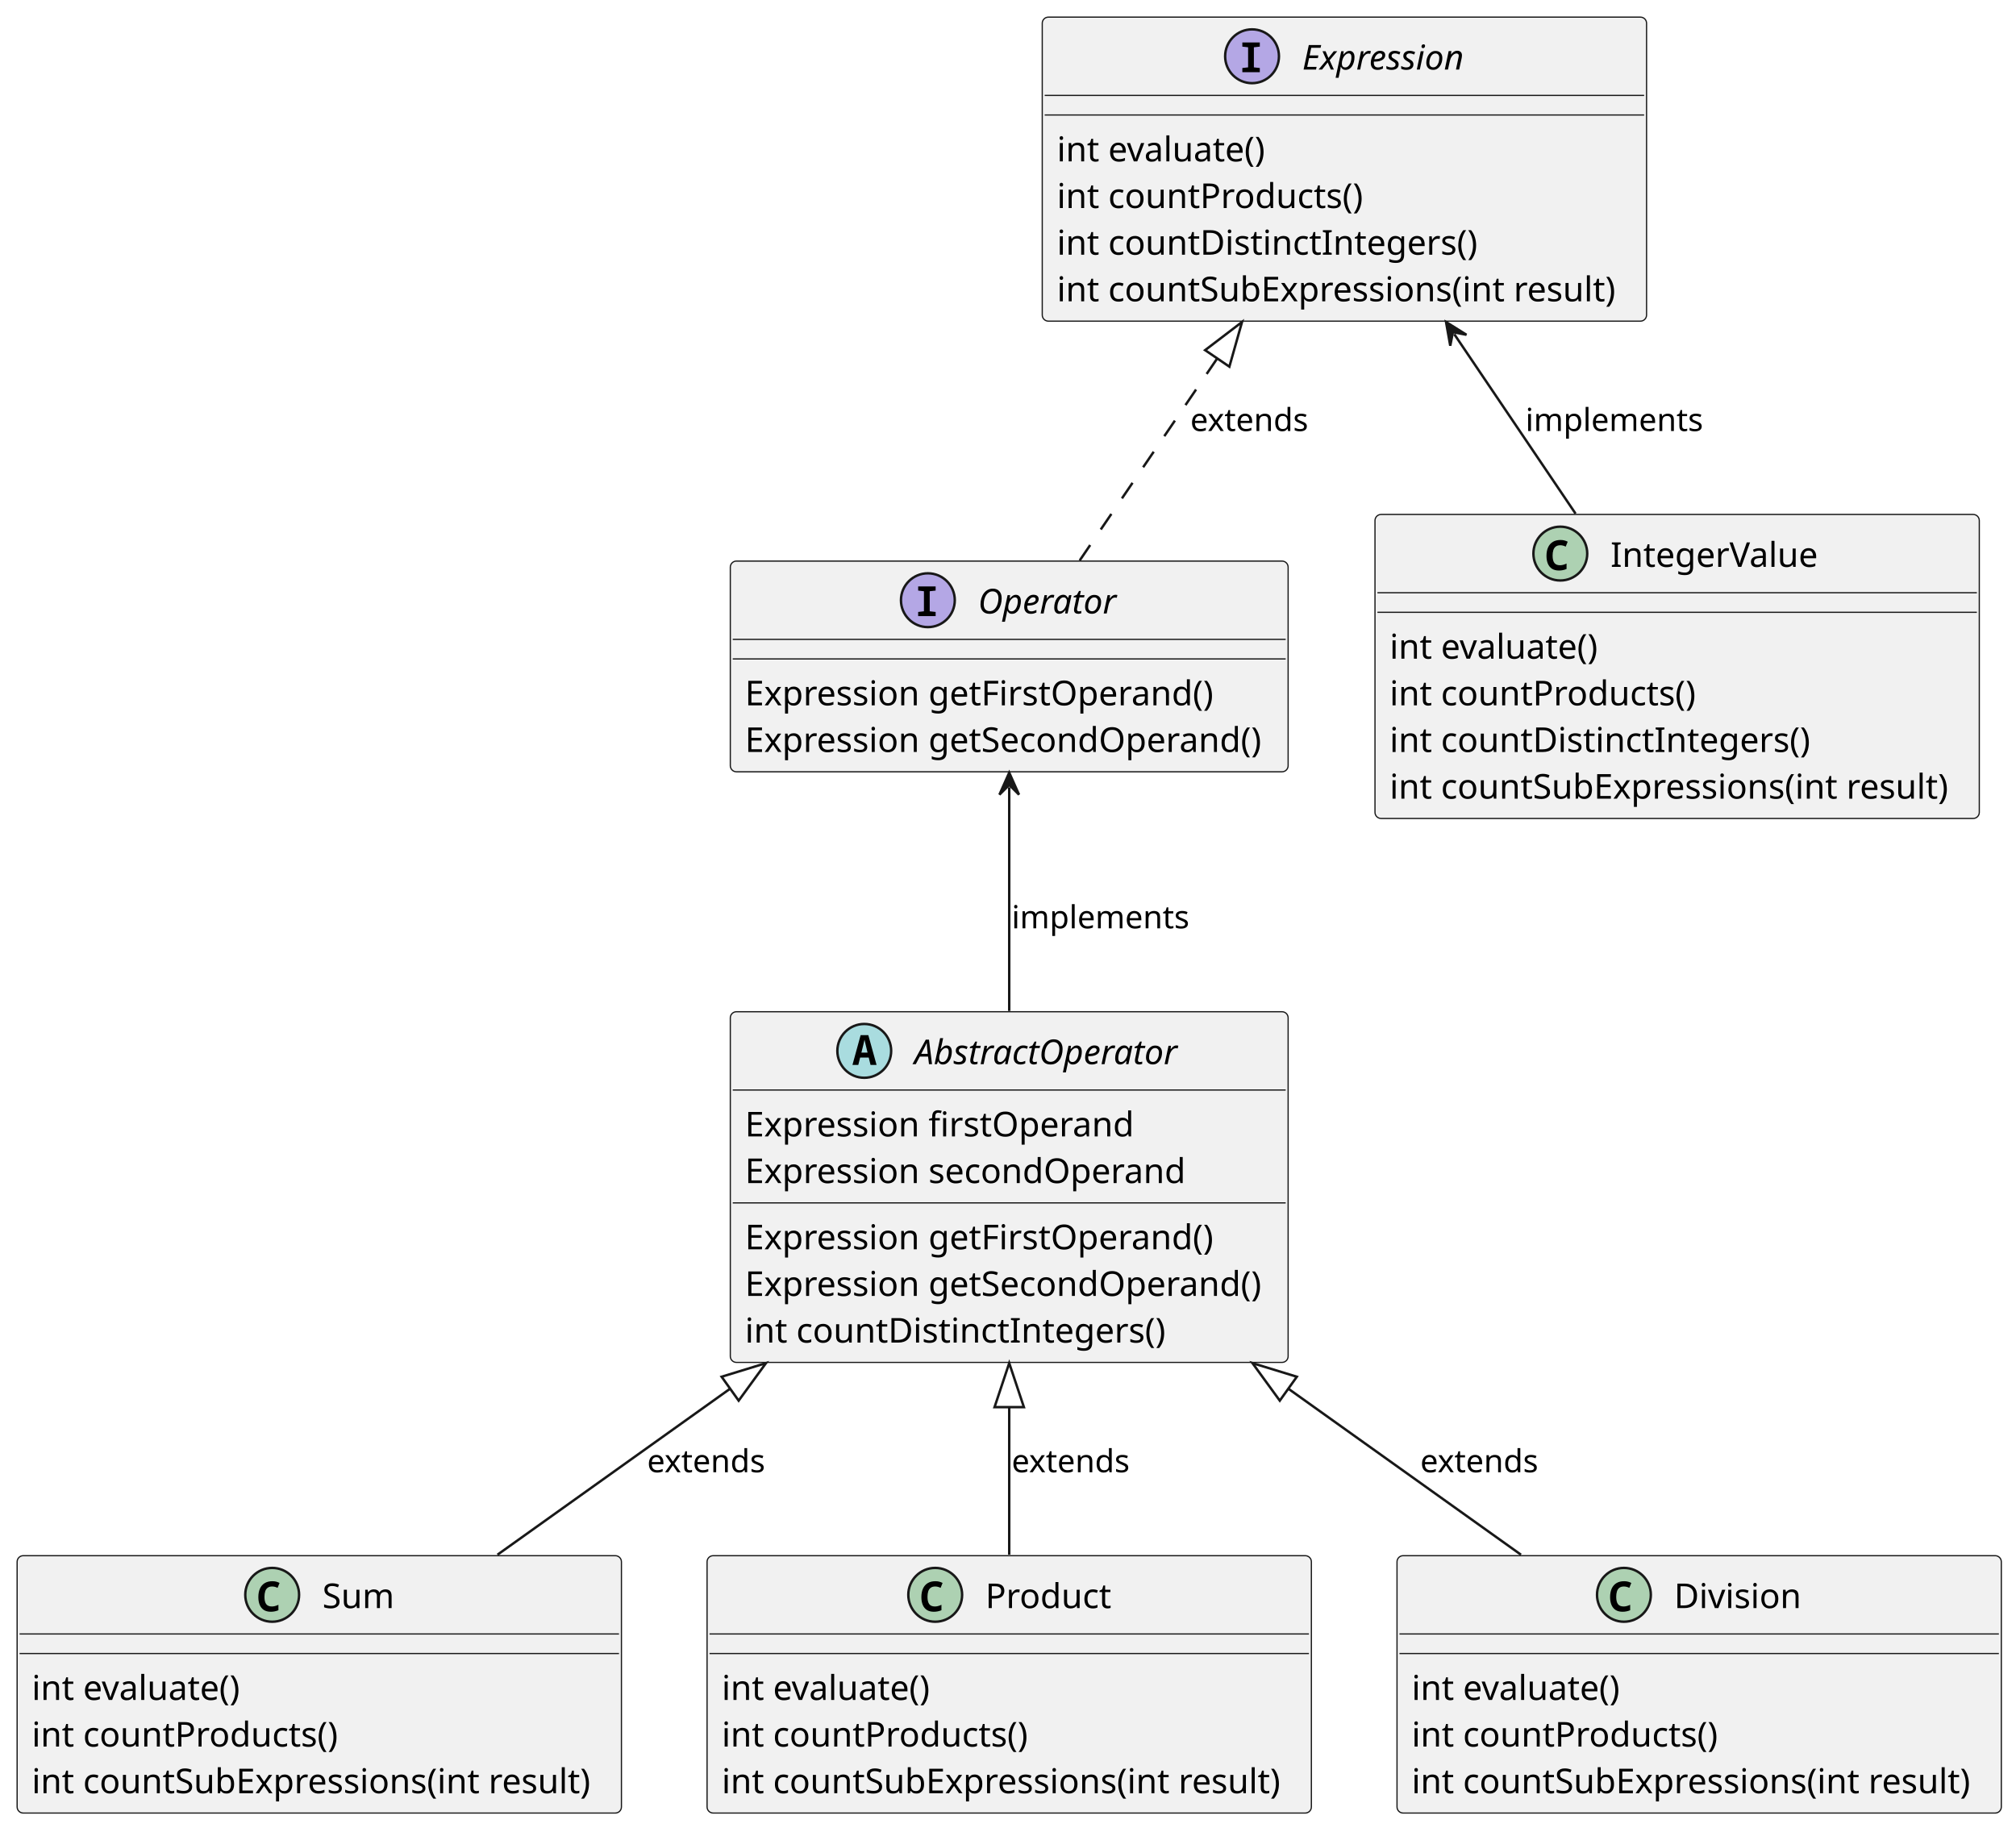
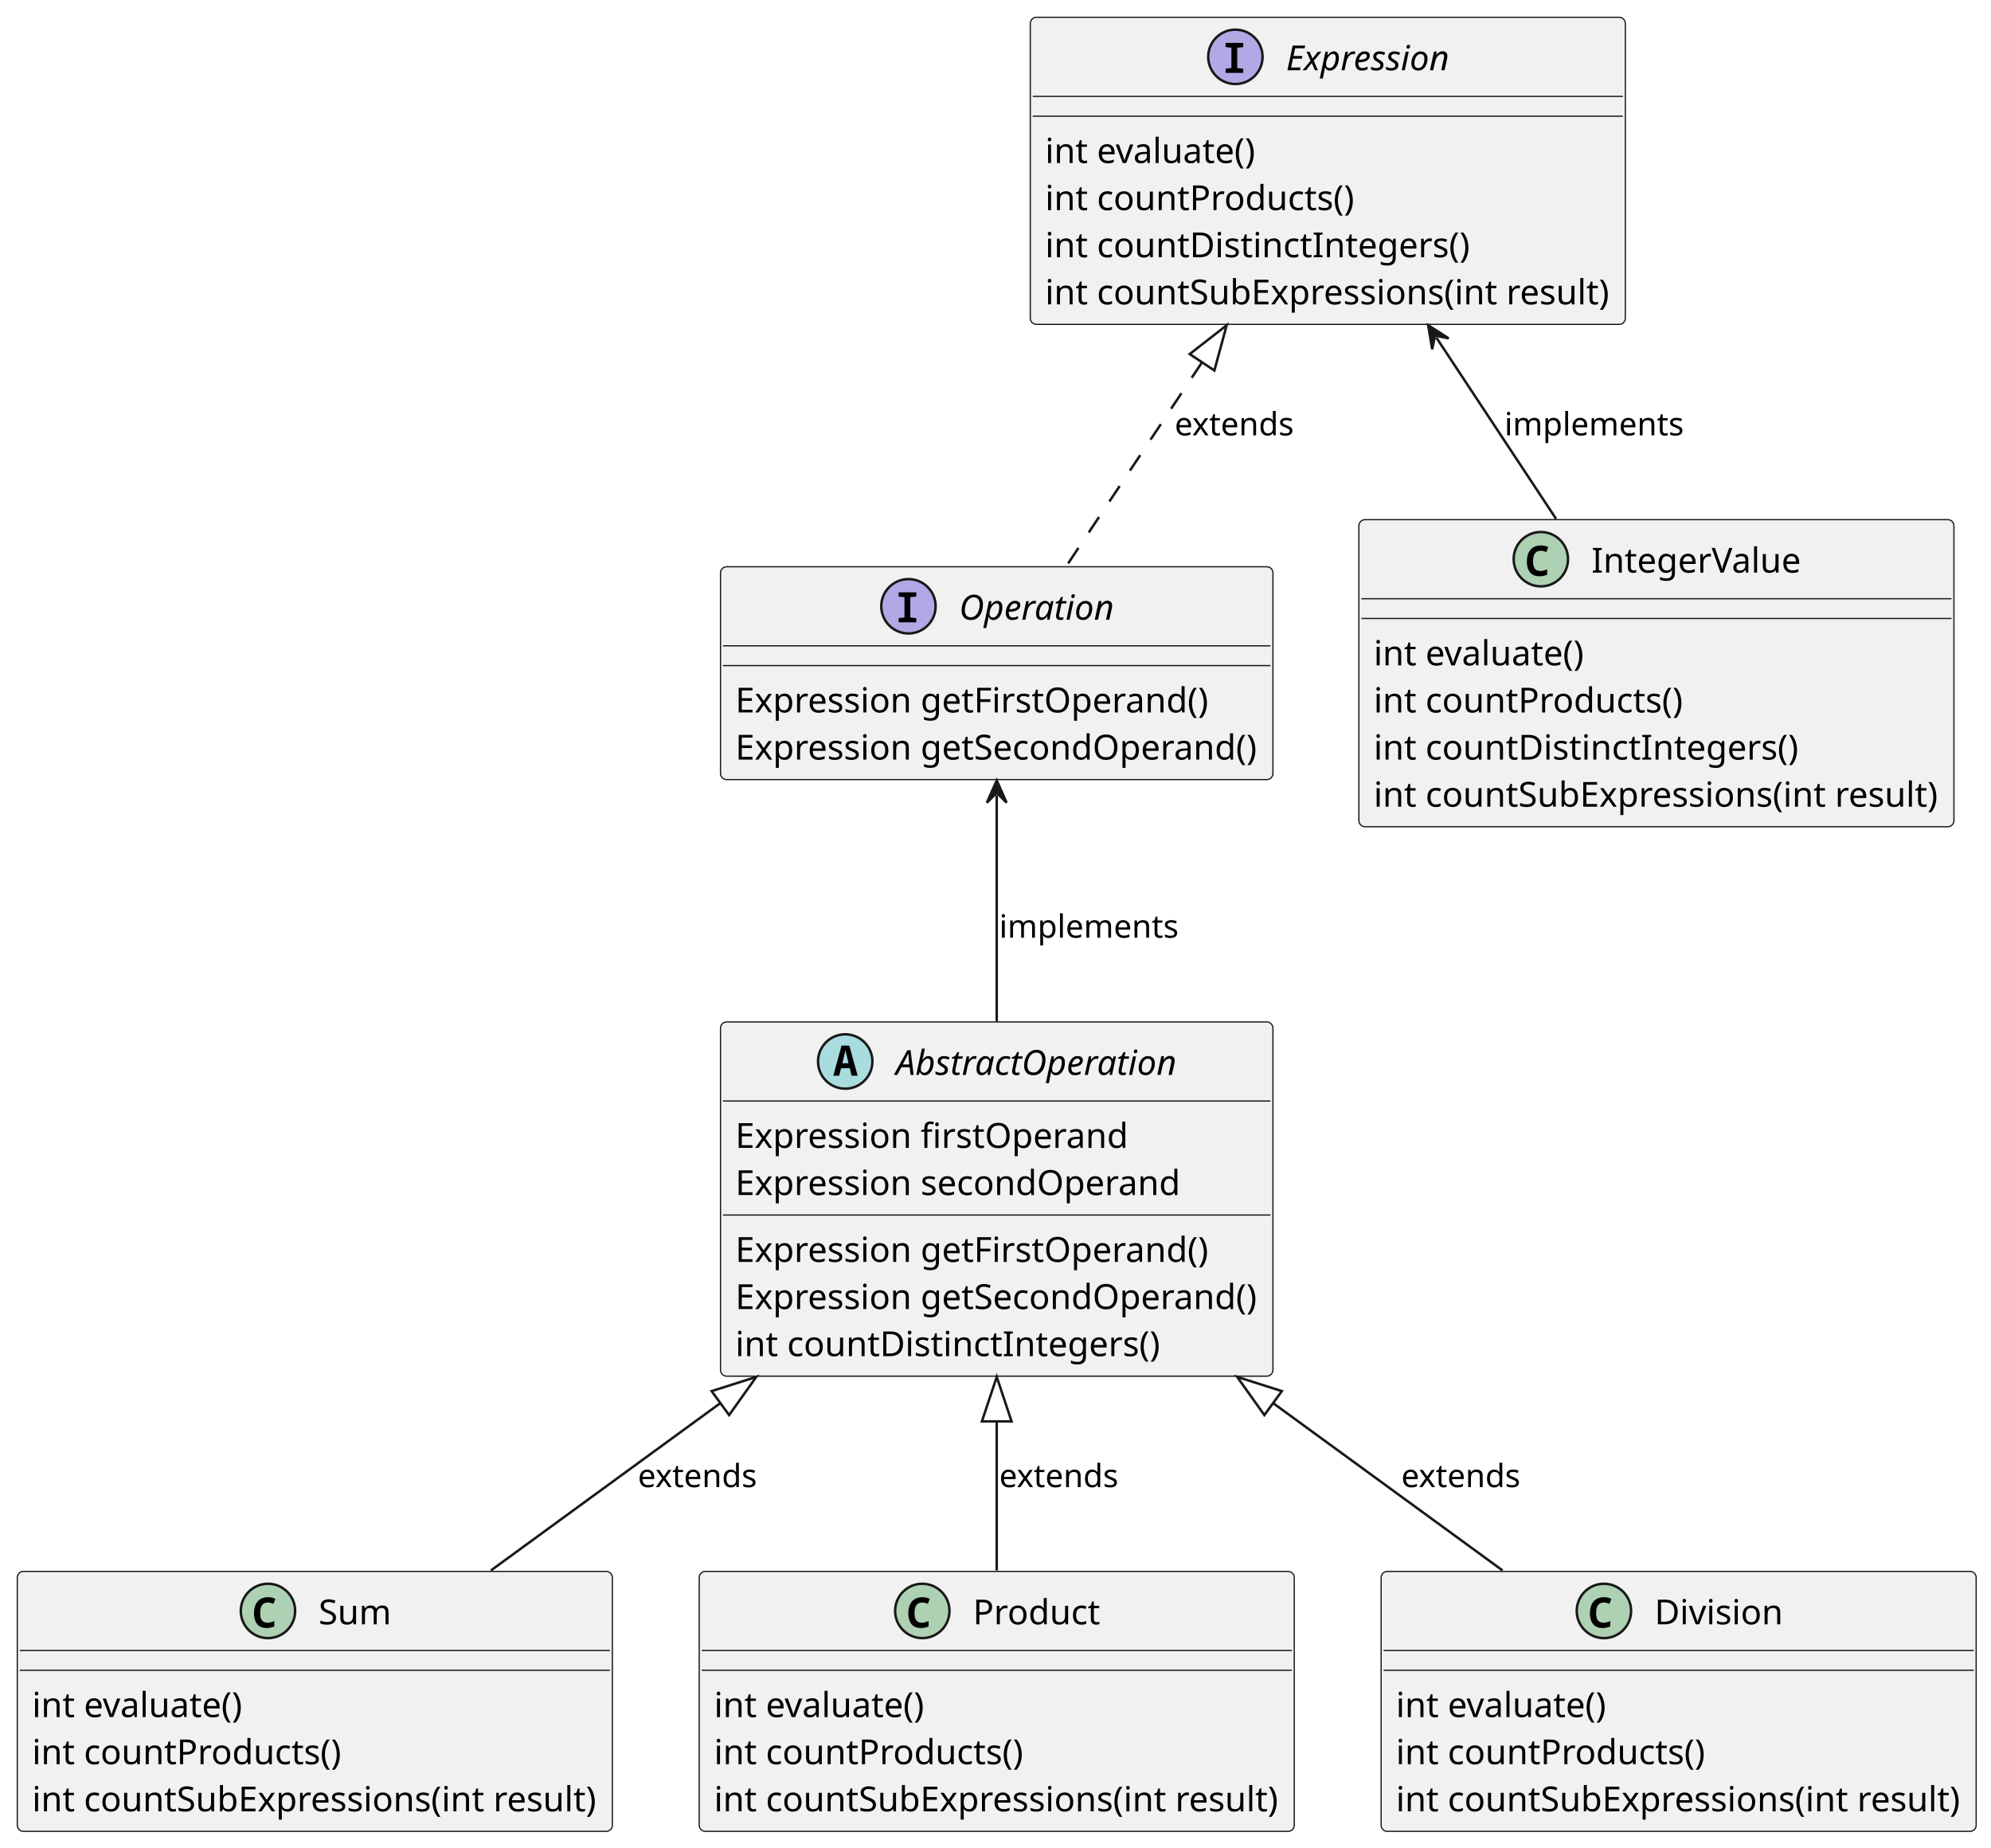
- <svg xmlns="http://www.w3.org/2000/svg" contentStyleType="text/css" height="680.825px" preserveAspectRatio="none" style="width:750px;height:680px;background:#FFFFFF;" version="1.1" viewBox="0 0 750 680" width="750.91px" zoomAndPan="magnify">
+ <svg xmlns="http://www.w3.org/2000/svg" contentStyleType="text/css" data-diagram-type="CLASS" height="696.165px" preserveAspectRatio="none" style="width:750px;height:696px;background:#FFFFFF;" version="1.1" viewBox="0 0 750 696" width="750.146px" zoomAndPan="magnify">
  <defs />
  <g>
-     <g id="elem_Expression">
-       <rect codeLine="3" fill="#F1F1F1" height="113.111" id="Expression" rx="2.276" ry="2.276" style="stroke:#181818;stroke-width:0.455;" width="224.818" x="387.743" y="6.371" />
-       <ellipse cx="465.792" cy="20.934" fill="#B4A7E5" rx="10.012" ry="10.012" style="stroke:#181818;stroke-width:0.91;" />
-       <path d="M462.18,26.851 L462.18,25.301 L464.327,25.059 L464.327,17.592 L462.18,17.351 L462.18,15.8 L468.679,15.8 L468.679,17.351 L466.474,17.592 L466.474,25.059 L468.679,25.301 L468.679,26.851 L462.18,26.851 Z " fill="#000000" />
-       <text fill="#000000" font-family="sans-serif" font-size="12.743" font-style="italic" lengthAdjust="spacing" textLength="60.983" x="484.451" y="25.879">Expression</text>
-       <line style="stroke:#181818;stroke-width:0.455;" x1="388.653" x2="611.65" y1="35.498" y2="35.498" />
-       <line style="stroke:#181818;stroke-width:0.455;" x1="388.653" x2="611.65" y1="42.779" y2="42.779" />
-       <text fill="#000000" font-family="sans-serif" font-size="12.743" lengthAdjust="spacing" textLength="79.187" x="393.204" y="60.042">int evaluate()</text>
-       <text fill="#000000" font-family="sans-serif" font-size="12.743" lengthAdjust="spacing" textLength="115.595" x="393.204" y="77.397">int countProducts()</text>
-       <text fill="#000000" font-family="sans-serif" font-size="12.743" lengthAdjust="spacing" textLength="160.194" x="393.204" y="94.753">int countDistinctIntegers()</text>
-       <text fill="#000000" font-family="sans-serif" font-size="12.743" lengthAdjust="spacing" textLength="213.896" x="393.204" y="112.108">int countSubExpressions(int result)</text>
+     <g class="entity" data-entity="Expression" data-source-line="3" data-uid="ent0002" id="entity_Expression">
+       <rect fill="#F1F1F1" height="115.66" rx="2.327" ry="2.327" style="stroke:#181818;stroke-width:0.465;" width="224.153" x="388.103" y="6.515" />
+       <ellipse cx="465.363" cy="21.406" fill="#B4A7E5" rx="10.238" ry="10.238" style="stroke:#181818;stroke-width:0.931;" />
+       <path d="M461.669,27.456 L461.669,25.871 L463.865,25.623 L463.865,17.989 L461.669,17.741 L461.669,16.156 L468.315,16.156 L468.315,17.741 L466.061,17.989 L466.061,25.623 L468.315,25.871 L468.315,27.456 L461.669,27.456 Z " fill="#000000" />
+       <text fill="#000000" font-family="sans-serif" font-size="13.03" font-style="italic" lengthAdjust="spacing" textLength="61.722" x="484.442" y="26.462">Expression</text>
+       <line style="stroke:#181818;stroke-width:0.465;" x1="389.034" x2="611.325" y1="36.297" y2="36.297" />
+       <line style="stroke:#181818;stroke-width:0.465;" x1="389.034" x2="611.325" y1="43.743" y2="43.743" />
+       <text fill="#000000" font-family="sans-serif" font-size="13.03" lengthAdjust="spacing" textLength="79.377" x="393.687" y="61.395">int evaluate()</text>
+       <text fill="#000000" font-family="sans-serif" font-size="13.03" lengthAdjust="spacing" textLength="116.682" x="393.687" y="79.141">int countProducts()</text>
+       <text fill="#000000" font-family="sans-serif" font-size="13.03" lengthAdjust="spacing" textLength="159.967" x="393.687" y="96.888">int countDistinctIntegers()</text>
+       <text fill="#000000" font-family="sans-serif" font-size="13.03" lengthAdjust="spacing" textLength="212.985" x="393.687" y="114.634">int countSubExpressions(int result)</text>
    </g>
-     <g id="elem_Operator">
-       <rect codeLine="10" fill="#F1F1F1" height="78.4" id="Operator" rx="2.276" ry="2.276" style="stroke:#181818;stroke-width:0.455;" width="207.524" x="271.693" y="208.744" />
-       <ellipse cx="345.191" cy="223.307" fill="#B4A7E5" rx="10.012" ry="10.012" style="stroke:#181818;stroke-width:0.91;" />
-       <path d="M341.579,229.223 L341.579,227.673 L343.726,227.431 L343.726,219.965 L341.579,219.723 L341.579,218.173 L348.078,218.173 L348.078,219.723 L345.874,219.965 L345.874,227.431 L348.078,227.673 L348.078,229.223 L341.579,229.223 Z " fill="#000000" />
-       <text fill="#000000" font-family="sans-serif" font-size="12.743" font-style="italic" lengthAdjust="spacing" textLength="52.791" x="363.85" y="228.251">Operator</text>
-       <line style="stroke:#181818;stroke-width:0.455;" x1="272.603" x2="478.307" y1="237.87" y2="237.87" />
-       <line style="stroke:#181818;stroke-width:0.455;" x1="272.603" x2="478.307" y1="245.152" y2="245.152" />
-       <text fill="#000000" font-family="sans-serif" font-size="12.743" lengthAdjust="spacing" textLength="178.398" x="277.154" y="262.414">Expression getFirstOperand()</text>
-       <text fill="#000000" font-family="sans-serif" font-size="12.743" lengthAdjust="spacing" textLength="196.602" x="277.154" y="279.77">Expression getSecondOperand()</text>
+     <g class="entity" data-entity="Operation" data-source-line="10" data-uid="ent0003" id="entity_Operation">
+       <rect fill="#F1F1F1" height="80.167" rx="2.327" ry="2.327" style="stroke:#181818;stroke-width:0.465;" width="208.101" x="271.411" y="213.447" />
+       <ellipse cx="342.209" cy="228.339" fill="#B4A7E5" rx="10.238" ry="10.238" style="stroke:#181818;stroke-width:0.931;" />
+       <path d="M338.515,234.388 L338.515,232.803 L340.711,232.556 L340.711,224.921 L338.515,224.674 L338.515,223.089 L345.161,223.089 L345.161,224.674 L342.907,224.921 L342.907,232.556 L345.161,232.803 L345.161,234.388 L338.515,234.388 Z " fill="#000000" />
+       <text fill="#000000" font-family="sans-serif" font-size="13.03" font-style="italic" lengthAdjust="spacing" textLength="58.595" x="361.288" y="233.394">Operation</text>
+       <line style="stroke:#181818;stroke-width:0.465;" x1="272.342" x2="478.581" y1="243.23" y2="243.23" />
+       <line style="stroke:#181818;stroke-width:0.465;" x1="272.342" x2="478.581" y1="250.675" y2="250.675" />
+       <text fill="#000000" font-family="sans-serif" font-size="13.03" lengthAdjust="spacing" textLength="178.677" x="276.996" y="268.327">Expression getFirstOperand()</text>
+       <text fill="#000000" font-family="sans-serif" font-size="13.03" lengthAdjust="spacing" textLength="196.932" x="276.996" y="286.074">Expression getSecondOperand()</text>
    </g>
-     <g id="elem_AbstractOperator">
-       <rect codeLine="15" fill="#F1F1F1" height="130.467" id="AbstractOperator" rx="2.276" ry="2.276" style="stroke:#181818;stroke-width:0.455;" width="207.524" x="271.693" y="376.411" />
-       <ellipse cx="321.526" cy="390.974" fill="#A9DCDF" rx="10.012" ry="10.012" style="stroke:#181818;stroke-width:0.91;" />
-       <path d="M317.132,396.207 L320.175,385.115 L323.034,385.115 L326.106,396.207 L323.858,396.207 L323.19,393.463 L319.99,393.463 L319.308,396.207 L317.132,396.207 Z M321.142,388.883 L320.459,391.614 L322.749,391.614 L322.095,388.883 Q321.967,388.357 321.853,387.859 Q321.739,387.347 321.611,386.821 Q321.512,387.347 321.384,387.859 Q321.256,388.357 321.142,388.883 Z " fill="#000000" />
-       <text fill="#000000" font-family="sans-serif" font-size="12.743" font-style="italic" lengthAdjust="spacing" textLength="100.121" x="340.185" y="395.918">AbstractOperator</text>
-       <line style="stroke:#181818;stroke-width:0.455;" x1="272.603" x2="478.307" y1="405.537" y2="405.537" />
-       <text fill="#000000" font-family="sans-serif" font-size="12.743" lengthAdjust="spacing" textLength="149.272" x="277.154" y="422.8">Expression firstOperand</text>
-       <text fill="#000000" font-family="sans-serif" font-size="12.743" lengthAdjust="spacing" textLength="168.386" x="277.154" y="440.155">Expression secondOperand</text>
-       <line style="stroke:#181818;stroke-width:0.455;" x1="272.603" x2="478.307" y1="447.53" y2="447.53" />
-       <text fill="#000000" font-family="sans-serif" font-size="12.743" lengthAdjust="spacing" textLength="178.398" x="277.154" y="464.792">Expression getFirstOperand()</text>
-       <text fill="#000000" font-family="sans-serif" font-size="12.743" lengthAdjust="spacing" textLength="196.602" x="277.154" y="482.148">Expression getSecondOperand()</text>
-       <text fill="#000000" font-family="sans-serif" font-size="12.743" lengthAdjust="spacing" textLength="160.194" x="277.154" y="499.503">int countDistinctIntegers()</text>
+     <g class="entity" data-entity="AbstractOperation" data-source-line="15" data-uid="ent0004" id="entity_AbstractOperation">
+       <rect fill="#F1F1F1" height="133.406" rx="2.327" ry="2.327" style="stroke:#181818;stroke-width:0.465;" width="208.101" x="271.411" y="384.892" />
+       <ellipse cx="318.39" cy="399.783" fill="#A9DCDF" rx="10.238" ry="10.238" style="stroke:#181818;stroke-width:0.931;" />
+       <path d="M313.897,405.135 L317.009,393.792 L319.932,393.792 L323.073,405.135 L320.775,405.135 L320.092,402.328 L316.82,402.328 L316.122,405.135 L313.897,405.135 Z M317.998,397.645 L317.3,400.438 L319.641,400.438 L318.972,397.645 Q318.841,397.107 318.725,396.598 Q318.608,396.075 318.478,395.537 Q318.376,396.075 318.245,396.598 Q318.114,397.107 317.998,397.645 Z " fill="#000000" />
+       <text fill="#000000" font-family="sans-serif" font-size="13.03" font-style="italic" lengthAdjust="spacing" textLength="106.232" x="337.47" y="404.839">AbstractOperation</text>
+       <line style="stroke:#181818;stroke-width:0.465;" x1="272.342" x2="478.581" y1="414.674" y2="414.674" />
+       <text fill="#000000" font-family="sans-serif" font-size="13.03" lengthAdjust="spacing" textLength="148.513" x="276.996" y="432.326">Expression firstOperand</text>
+       <text fill="#000000" font-family="sans-serif" font-size="13.03" lengthAdjust="spacing" textLength="168.136" x="276.996" y="450.073">Expression secondOperand</text>
+       <line style="stroke:#181818;stroke-width:0.465;" x1="272.342" x2="478.581" y1="457.613" y2="457.613" />
+       <text fill="#000000" font-family="sans-serif" font-size="13.03" lengthAdjust="spacing" textLength="178.677" x="276.996" y="475.265">Expression getFirstOperand()</text>
+       <text fill="#000000" font-family="sans-serif" font-size="13.03" lengthAdjust="spacing" textLength="196.932" x="276.996" y="493.011">Expression getSecondOperand()</text>
+       <text fill="#000000" font-family="sans-serif" font-size="13.03" lengthAdjust="spacing" textLength="159.967" x="276.996" y="510.758">int countDistinctIntegers()</text>
    </g>
-     <g id="elem_Sum">
-       <rect codeLine="24" fill="#F1F1F1" height="95.756" id="Sum" rx="2.276" ry="2.276" style="stroke:#181818;stroke-width:0.455;" width="224.818" x="6.371" y="578.783" />
-       <ellipse cx="101.259" cy="593.346" fill="#ADD1B2" rx="10.012" ry="10.012" style="stroke:#181818;stroke-width:0.91;" />
-       <path d="M100.776,599.647 Q99.183,599.647 98.144,598.978 Q97.121,598.296 96.609,597.073 Q96.111,595.835 96.111,594.2 Q96.111,592.351 96.708,591.028 Q97.305,589.706 98.472,588.995 Q99.638,588.284 101.344,588.284 Q102.155,588.284 102.767,588.454 Q103.378,588.611 104.004,588.923 L103.264,590.758 Q102.695,590.474 102.198,590.36 Q101.714,590.246 101.273,590.246 Q100.207,590.246 99.567,590.73 Q98.927,591.213 98.656,592.081 Q98.386,592.948 98.386,594.1 Q98.386,595.935 99.04,596.817 Q99.695,597.684 101.145,597.684 Q101.686,597.684 102.255,597.542 Q102.823,597.4 103.577,597.058 L103.577,599.078 Q102.909,599.362 102.183,599.505 Q101.472,599.647 100.776,599.647 Z " fill="#000000" />
-       <text fill="#000000" font-family="sans-serif" font-size="12.743" lengthAdjust="spacing" textLength="27.306" x="119.918" y="598.291">Sum</text>
-       <line style="stroke:#181818;stroke-width:0.455;" x1="7.282" x2="230.279" y1="607.91" y2="607.91" />
-       <line style="stroke:#181818;stroke-width:0.455;" x1="7.282" x2="230.279" y1="615.191" y2="615.191" />
-       <text fill="#000000" font-family="sans-serif" font-size="12.743" lengthAdjust="spacing" textLength="79.187" x="11.832" y="632.454">int evaluate()</text>
-       <text fill="#000000" font-family="sans-serif" font-size="12.743" lengthAdjust="spacing" textLength="115.595" x="11.832" y="649.809">int countProducts()</text>
-       <text fill="#000000" font-family="sans-serif" font-size="12.743" lengthAdjust="spacing" textLength="213.896" x="11.832" y="667.165">int countSubExpressions(int result)</text>
+     <g class="entity" data-entity="Sum" data-source-line="24" data-uid="ent0005" id="entity_Sum">
+       <rect fill="#F1F1F1" height="97.913" rx="2.327" ry="2.327" style="stroke:#181818;stroke-width:0.465;" width="224.153" x="6.515" y="591.824" />
+       <ellipse cx="100.942" cy="606.716" fill="#ADD1B2" rx="10.238" ry="10.238" style="stroke:#181818;stroke-width:0.931;" />
+       <path d="M100.447,613.158 Q98.819,613.158 97.757,612.474 Q96.71,611.776 96.186,610.525 Q95.677,609.26 95.677,607.588 Q95.677,605.697 96.288,604.345 Q96.899,602.993 98.091,602.266 Q99.284,601.538 101.029,601.538 Q101.858,601.538 102.483,601.713 Q103.109,601.873 103.748,602.193 L102.992,604.069 Q102.41,603.778 101.901,603.662 Q101.407,603.545 100.956,603.545 Q99.866,603.545 99.211,604.04 Q98.557,604.534 98.281,605.421 Q98.004,606.308 98.004,607.486 Q98.004,609.362 98.673,610.264 Q99.342,611.151 100.825,611.151 Q101.378,611.151 101.96,611.005 Q102.541,610.86 103.312,610.511 L103.312,612.576 Q102.629,612.867 101.887,613.012 Q101.16,613.158 100.447,613.158 Z " fill="#000000" />
+       <text fill="#000000" font-family="sans-serif" font-size="13.03" lengthAdjust="spacing" textLength="27.389" x="120.021" y="611.771">Sum</text>
+       <line style="stroke:#181818;stroke-width:0.465;" x1="7.446" x2="229.737" y1="621.607" y2="621.607" />
+       <line style="stroke:#181818;stroke-width:0.465;" x1="7.446" x2="229.737" y1="629.052" y2="629.052" />
+       <text fill="#000000" font-family="sans-serif" font-size="13.03" lengthAdjust="spacing" textLength="79.377" x="12.099" y="646.704">int evaluate()</text>
+       <text fill="#000000" font-family="sans-serif" font-size="13.03" lengthAdjust="spacing" textLength="116.682" x="12.099" y="664.451">int countProducts()</text>
+       <text fill="#000000" font-family="sans-serif" font-size="13.03" lengthAdjust="spacing" textLength="212.985" x="12.099" y="682.197">int countSubExpressions(int result)</text>
    </g>
-     <g id="elem_Product">
-       <rect codeLine="30" fill="#F1F1F1" height="95.756" id="Product" rx="2.276" ry="2.276" style="stroke:#181818;stroke-width:0.455;" width="224.818" x="263.046" y="578.783" />
-       <ellipse cx="347.922" cy="593.346" fill="#ADD1B2" rx="10.012" ry="10.012" style="stroke:#181818;stroke-width:0.91;" />
-       <path d="M347.438,599.647 Q345.845,599.647 344.807,598.978 Q343.783,598.296 343.271,597.073 Q342.773,595.835 342.773,594.2 Q342.773,592.351 343.371,591.028 Q343.968,589.706 345.134,588.995 Q346.3,588.284 348.007,588.284 Q348.818,588.284 349.429,588.454 Q350.041,588.611 350.666,588.923 L349.927,590.758 Q349.358,590.474 348.86,590.36 Q348.377,590.246 347.936,590.246 Q346.869,590.246 346.229,590.73 Q345.589,591.213 345.319,592.081 Q345.049,592.948 345.049,594.1 Q345.049,595.935 345.703,596.817 Q346.357,597.684 347.808,597.684 Q348.348,597.684 348.917,597.542 Q349.486,597.4 350.24,597.058 L350.24,599.078 Q349.572,599.362 348.846,599.505 Q348.135,599.647 347.438,599.647 Z " fill="#000000" />
-       <text fill="#000000" font-family="sans-serif" font-size="12.743" lengthAdjust="spacing" textLength="47.33" x="366.581" y="598.291">Product</text>
-       <line style="stroke:#181818;stroke-width:0.455;" x1="263.956" x2="486.954" y1="607.91" y2="607.91" />
-       <line style="stroke:#181818;stroke-width:0.455;" x1="263.956" x2="486.954" y1="615.191" y2="615.191" />
-       <text fill="#000000" font-family="sans-serif" font-size="12.743" lengthAdjust="spacing" textLength="79.187" x="268.507" y="632.454">int evaluate()</text>
-       <text fill="#000000" font-family="sans-serif" font-size="12.743" lengthAdjust="spacing" textLength="115.595" x="268.507" y="649.809">int countProducts()</text>
-       <text fill="#000000" font-family="sans-serif" font-size="12.743" lengthAdjust="spacing" textLength="213.896" x="268.507" y="667.165">int countSubExpressions(int result)</text>
+     <g class="entity" data-entity="Product" data-source-line="30" data-uid="ent0006" id="entity_Product">
+       <rect fill="#F1F1F1" height="97.913" rx="2.327" ry="2.327" style="stroke:#181818;stroke-width:0.465;" width="224.153" x="263.389" y="591.824" />
+       <ellipse cx="347.424" cy="606.716" fill="#ADD1B2" rx="10.238" ry="10.238" style="stroke:#181818;stroke-width:0.931;" />
+       <path d="M346.93,613.158 Q345.301,613.158 344.24,612.474 Q343.192,611.776 342.669,610.525 Q342.16,609.26 342.16,607.588 Q342.16,605.697 342.771,604.345 Q343.382,602.993 344.574,602.266 Q345.767,601.538 347.512,601.538 Q348.341,601.538 348.966,601.713 Q349.591,601.873 350.231,602.193 L349.475,604.069 Q348.893,603.778 348.384,603.662 Q347.89,603.545 347.439,603.545 Q346.348,603.545 345.694,604.04 Q345.039,604.534 344.763,605.421 Q344.487,606.308 344.487,607.486 Q344.487,609.362 345.156,610.264 Q345.825,611.151 347.308,611.151 Q347.861,611.151 348.442,611.005 Q349.024,610.86 349.795,610.511 L349.795,612.576 Q349.111,612.867 348.37,613.012 Q347.642,613.158 346.93,613.158 Z " fill="#000000" />
+       <text fill="#000000" font-family="sans-serif" font-size="13.03" lengthAdjust="spacing" textLength="48.171" x="366.504" y="611.771">Product</text>
+       <line style="stroke:#181818;stroke-width:0.465;" x1="264.319" x2="486.611" y1="621.607" y2="621.607" />
+       <line style="stroke:#181818;stroke-width:0.465;" x1="264.319" x2="486.611" y1="629.052" y2="629.052" />
+       <text fill="#000000" font-family="sans-serif" font-size="13.03" lengthAdjust="spacing" textLength="79.377" x="268.973" y="646.704">int evaluate()</text>
+       <text fill="#000000" font-family="sans-serif" font-size="13.03" lengthAdjust="spacing" textLength="116.682" x="268.973" y="664.451">int countProducts()</text>
+       <text fill="#000000" font-family="sans-serif" font-size="13.03" lengthAdjust="spacing" textLength="212.985" x="268.973" y="682.197">int countSubExpressions(int result)</text>
    </g>
-     <g id="elem_Division">
-       <rect codeLine="36" fill="#F1F1F1" height="95.756" id="Division" rx="2.276" ry="2.276" style="stroke:#181818;stroke-width:0.455;" width="224.818" x="519.721" y="578.783" />
-       <ellipse cx="604.141" cy="593.346" fill="#ADD1B2" rx="10.012" ry="10.012" style="stroke:#181818;stroke-width:0.91;" />
-       <path d="M603.658,599.647 Q602.065,599.647 601.027,598.978 Q600.003,598.296 599.491,597.073 Q598.993,595.835 598.993,594.2 Q598.993,592.351 599.59,591.028 Q600.188,589.706 601.354,588.995 Q602.52,588.284 604.227,588.284 Q605.037,588.284 605.649,588.454 Q606.26,588.611 606.886,588.923 L606.147,590.758 Q605.578,590.474 605.08,590.36 Q604.596,590.246 604.156,590.246 Q603.089,590.246 602.449,590.73 Q601.809,591.213 601.539,592.081 Q601.269,592.948 601.269,594.1 Q601.269,595.935 601.923,596.817 Q602.577,597.684 604.028,597.684 Q604.568,597.684 605.137,597.542 Q605.706,597.4 606.46,597.058 L606.46,599.078 Q605.791,599.362 605.066,599.505 Q604.355,599.647 603.658,599.647 Z " fill="#000000" />
-       <text fill="#000000" font-family="sans-serif" font-size="12.743" lengthAdjust="spacing" textLength="48.24" x="622.8" y="598.291">Division</text>
-       <line style="stroke:#181818;stroke-width:0.455;" x1="520.631" x2="743.629" y1="607.91" y2="607.91" />
-       <line style="stroke:#181818;stroke-width:0.455;" x1="520.631" x2="743.629" y1="615.191" y2="615.191" />
-       <text fill="#000000" font-family="sans-serif" font-size="12.743" lengthAdjust="spacing" textLength="79.187" x="525.182" y="632.454">int evaluate()</text>
-       <text fill="#000000" font-family="sans-serif" font-size="12.743" lengthAdjust="spacing" textLength="115.595" x="525.182" y="649.809">int countProducts()</text>
-       <text fill="#000000" font-family="sans-serif" font-size="12.743" lengthAdjust="spacing" textLength="213.896" x="525.182" y="667.165">int countSubExpressions(int result)</text>
+     <g class="entity" data-entity="Division" data-source-line="36" data-uid="ent0007" id="entity_Division">
+       <rect fill="#F1F1F1" height="97.913" rx="2.327" ry="2.327" style="stroke:#181818;stroke-width:0.465;" width="224.153" x="520.263" y="591.824" />
+       <ellipse cx="604.187" cy="606.716" fill="#ADD1B2" rx="10.238" ry="10.238" style="stroke:#181818;stroke-width:0.931;" />
+       <path d="M603.693,613.158 Q602.064,613.158 601.003,612.474 Q599.956,611.776 599.432,610.525 Q598.923,609.26 598.923,607.588 Q598.923,605.697 599.534,604.345 Q600.145,602.993 601.337,602.266 Q602.53,601.538 604.275,601.538 Q605.104,601.538 605.729,601.713 Q606.354,601.873 606.994,602.193 L606.238,604.069 Q605.656,603.778 605.147,603.662 Q604.653,603.545 604.202,603.545 Q603.111,603.545 602.457,604.04 Q601.803,604.534 601.526,605.421 Q601.25,606.308 601.25,607.486 Q601.25,609.362 601.919,610.264 Q602.588,611.151 604.071,611.151 Q604.624,611.151 605.205,611.005 Q605.787,610.86 606.558,610.511 L606.558,612.576 Q605.874,612.867 605.133,613.012 Q604.405,613.158 603.693,613.158 Z " fill="#000000" />
+       <text fill="#000000" font-family="sans-serif" font-size="13.03" lengthAdjust="spacing" textLength="48.393" x="623.267" y="611.771">Division</text>
+       <line style="stroke:#181818;stroke-width:0.465;" x1="521.193" x2="743.485" y1="621.607" y2="621.607" />
+       <line style="stroke:#181818;stroke-width:0.465;" x1="521.193" x2="743.485" y1="629.052" y2="629.052" />
+       <text fill="#000000" font-family="sans-serif" font-size="13.03" lengthAdjust="spacing" textLength="79.377" x="525.847" y="646.704">int evaluate()</text>
+       <text fill="#000000" font-family="sans-serif" font-size="13.03" lengthAdjust="spacing" textLength="116.682" x="525.847" y="664.451">int countProducts()</text>
+       <text fill="#000000" font-family="sans-serif" font-size="13.03" lengthAdjust="spacing" textLength="212.985" x="525.847" y="682.197">int countSubExpressions(int result)</text>
    </g>
-     <g id="elem_IntegerValue">
-       <rect codeLine="42" fill="#F1F1F1" height="113.111" id="IntegerValue" rx="2.276" ry="2.276" style="stroke:#181818;stroke-width:0.455;" width="224.818" x="511.529" y="191.396" />
-       <ellipse cx="580.476" cy="205.959" fill="#ADD1B2" rx="10.012" ry="10.012" style="stroke:#181818;stroke-width:0.91;" />
-       <path d="M579.993,212.259 Q578.4,212.259 577.362,211.591 Q576.338,210.908 575.826,209.685 Q575.328,208.448 575.328,206.812 Q575.328,204.963 575.925,203.641 Q576.523,202.318 577.689,201.607 Q578.855,200.896 580.562,200.896 Q581.372,200.896 581.984,201.066 Q582.595,201.223 583.221,201.536 L582.482,203.37 Q581.913,203.086 581.415,202.972 Q580.931,202.858 580.491,202.858 Q579.424,202.858 578.784,203.342 Q578.144,203.826 577.874,204.693 Q577.604,205.56 577.604,206.713 Q577.604,208.547 578.258,209.429 Q578.912,210.296 580.363,210.296 Q580.903,210.296 581.472,210.154 Q582.041,210.012 582.794,209.671 L582.794,211.69 Q582.126,211.975 581.401,212.117 Q580.69,212.259 579.993,212.259 Z " fill="#000000" />
-       <text fill="#000000" font-family="sans-serif" font-size="12.743" lengthAdjust="spacing" textLength="79.187" x="599.135" y="210.903">IntegerValue</text>
-       <line style="stroke:#181818;stroke-width:0.455;" x1="512.439" x2="735.437" y1="220.522" y2="220.522" />
-       <line style="stroke:#181818;stroke-width:0.455;" x1="512.439" x2="735.437" y1="227.803" y2="227.803" />
-       <text fill="#000000" font-family="sans-serif" font-size="12.743" lengthAdjust="spacing" textLength="79.187" x="516.99" y="245.066">int evaluate()</text>
-       <text fill="#000000" font-family="sans-serif" font-size="12.743" lengthAdjust="spacing" textLength="115.595" x="516.99" y="262.422">int countProducts()</text>
-       <text fill="#000000" font-family="sans-serif" font-size="12.743" lengthAdjust="spacing" textLength="160.194" x="516.99" y="279.777">int countDistinctIntegers()</text>
-       <text fill="#000000" font-family="sans-serif" font-size="12.743" lengthAdjust="spacing" textLength="213.896" x="516.99" y="297.133">int countSubExpressions(int result)</text>
+     <g class="entity" data-entity="IntegerValue" data-source-line="42" data-uid="ent0008" id="entity_IntegerValue">
+       <rect fill="#F1F1F1" height="115.66" rx="2.327" ry="2.327" style="stroke:#181818;stroke-width:0.465;" width="224.153" x="511.886" y="195.708" />
+       <ellipse cx="580.429" cy="210.599" fill="#ADD1B2" rx="10.238" ry="10.238" style="stroke:#181818;stroke-width:0.931;" />
+       <path d="M579.935,217.042 Q578.306,217.042 577.245,216.358 Q576.198,215.66 575.674,214.409 Q575.165,213.144 575.165,211.472 Q575.165,209.581 575.776,208.229 Q576.387,206.876 577.579,206.149 Q578.772,205.422 580.517,205.422 Q581.346,205.422 581.971,205.597 Q582.596,205.757 583.236,206.077 L582.48,207.953 Q581.898,207.662 581.389,207.545 Q580.895,207.429 580.444,207.429 Q579.353,207.429 578.699,207.923 Q578.044,208.418 577.768,209.305 Q577.492,210.192 577.492,211.37 Q577.492,213.246 578.161,214.148 Q578.83,215.035 580.313,215.035 Q580.866,215.035 581.447,214.889 Q582.029,214.744 582.8,214.395 L582.8,216.46 Q582.116,216.751 581.375,216.896 Q580.648,217.042 579.935,217.042 Z " fill="#000000" />
+       <text fill="#000000" font-family="sans-serif" font-size="13.03" lengthAdjust="spacing" textLength="79.156" x="599.509" y="215.655">IntegerValue</text>
+       <line style="stroke:#181818;stroke-width:0.465;" x1="512.817" x2="735.109" y1="225.49" y2="225.49" />
+       <line style="stroke:#181818;stroke-width:0.465;" x1="512.817" x2="735.109" y1="232.936" y2="232.936" />
+       <text fill="#000000" font-family="sans-serif" font-size="13.03" lengthAdjust="spacing" textLength="79.377" x="517.47" y="250.588">int evaluate()</text>
+       <text fill="#000000" font-family="sans-serif" font-size="13.03" lengthAdjust="spacing" textLength="116.682" x="517.47" y="268.334">int countProducts()</text>
+       <text fill="#000000" font-family="sans-serif" font-size="13.03" lengthAdjust="spacing" textLength="159.967" x="517.47" y="286.081">int countDistinctIntegers()</text>
+       <text fill="#000000" font-family="sans-serif" font-size="13.03" lengthAdjust="spacing" textLength="212.985" x="517.47" y="303.827">int countSubExpressions(int result)</text>
    </g>
-     <g id="link_Expression_Operator">
-       <path codeLine="50" d="M452.842,133.344 C433.291,162.07 419.181,182.794 401.669,208.525 " fill="none" id="Expression-backto-Operator" style="stroke:#181818;stroke-width:0.91;stroke-dasharray:7.0,7.0;" />
-       <polygon fill="none" points="462.06,119.8,448.327,130.271,457.356,136.417,462.06,119.8" style="stroke:#181818;stroke-width:0.91;" />
-       <text fill="#000000" font-family="sans-serif" font-size="11.832" lengthAdjust="spacing" textLength="43.689" x="442.81" y="160.355">extends</text>
+     <g class="link" data-entity-1="Expression" data-entity-2="Operation" data-source-line="50" data-uid="lnk9" id="link_Expression_Operation">
+       <path codeLine="50" d="M452.801,136.444 C433.247,165.817 419.198,186.913 401.682,213.224" fill="none" id="Expression-backto-Operation" style="stroke:#181818;stroke-width:0.931;stroke-dasharray:7.0,7.0;" />
+       <polygon fill="none" points="462.084,122.499,448.152,133.35,457.449,139.539,462.084,122.499" style="stroke:#181818;stroke-width:0.931;" />
+       <text fill="#000000" font-family="sans-serif" font-size="12.099" lengthAdjust="spacing" textLength="45.13" x="442.493" y="163.968">extends</text>
    </g>
-     <g id="link_Operator_AbstractOperator">
-       <path codeLine="52" d="M375.455,292.919 C375.455,318.304 375.455,346.693 375.455,376.129 " fill="none" id="Operator-backto-AbstractOperator" style="stroke:#181818;stroke-width:0.91;" />
-       <polygon fill="#181818" points="375.455,287.457,371.814,295.649,375.455,292.009,379.096,295.649,375.455,287.457" style="stroke:#181818;stroke-width:0.91;" />
-       <text fill="#000000" font-family="sans-serif" font-size="11.832" lengthAdjust="spacing" textLength="64.624" x="376.365" y="345.37">implements</text>
+     <g class="link" data-entity-1="Operation" data-entity-2="AbstractOperation" data-source-line="52" data-uid="lnk10" id="link_Operation_AbstractOperation">
+       <path codeLine="52" d="M375.464,299.519 C375.464,325.476 375.464,354.505 375.464,384.603" fill="none" id="Operation-backto-AbstractOperation" style="stroke:#181818;stroke-width:0.931;" />
+       <polygon fill="#181818" points="375.464,293.934,371.741,302.311,375.464,298.588,379.187,302.311,375.464,293.934" style="stroke:#181818;stroke-width:0.931;" />
+       <text fill="#000000" font-family="sans-serif" font-size="12.099" lengthAdjust="spacing" textLength="67.598" x="376.395" y="353.152">implements</text>
    </g>
-     <g id="link_Expression_IntegerValue">
-       <path codeLine="53" d="M541.019,124.325 C556.31,146.952 570.856,168.486 586.147,191.104 " fill="none" id="Expression-backto-IntegerValue" style="stroke:#181818;stroke-width:0.91;" />
-       <polygon fill="#181818" points="537.961,119.8,539.531,128.625,540.509,123.57,545.564,124.549,537.961,119.8" style="stroke:#181818;stroke-width:0.91;" />
-       <text fill="#000000" font-family="sans-serif" font-size="11.832" lengthAdjust="spacing" textLength="64.624" x="567.506" y="160.355">implements</text>
+     <g class="link" data-entity-1="Expression" data-entity-2="IntegerValue" data-source-line="53" data-uid="lnk11" id="link_Expression_IntegerValue">
+       <path codeLine="53" d="M541.07,127.159 C556.352,150.296 570.883,172.282 586.166,195.41" fill="none" id="Expression-backto-IntegerValue" style="stroke:#181818;stroke-width:0.931;" />
+       <polygon fill="#181818" points="537.992,122.499,539.503,131.54,540.557,126.382,545.715,127.437,537.992,122.499" style="stroke:#181818;stroke-width:0.931;" />
+       <text fill="#000000" font-family="sans-serif" font-size="12.099" lengthAdjust="spacing" textLength="67.598" x="566.714" y="163.968">implements</text>
    </g>
-     <g id="link_AbstractOperator_Sum">
-       <path codeLine="55" d="M271.627,516.658 C238.714,540.141 215.498,556.72 185.07,578.428 " fill="none" id="AbstractOperator-backto-Sum" style="stroke:#181818;stroke-width:0.91;" />
-       <polygon fill="none" points="284.964,507.142,268.455,512.212,274.799,521.103,284.964,507.142" style="stroke:#181818;stroke-width:0.91;" />
-       <text fill="#000000" font-family="sans-serif" font-size="11.832" lengthAdjust="spacing" textLength="43.689" x="240.746" y="547.743">extends</text>
+     <g class="link" data-entity-1="AbstractOperation" data-entity-2="Sum" data-source-line="55" data-uid="lnk12" id="link_AbstractOperation_Sum">
+       <path codeLine="55" d="M271.361,528.439 C238.433,552.452 215.383,569.264 184.94,591.461" fill="none" id="AbstractOperation-backto-Sum" style="stroke:#181818;stroke-width:0.931;" />
+       <polygon fill="none" points="284.897,518.569,268.071,523.927,274.652,532.951,284.897,518.569" style="stroke:#181818;stroke-width:0.931;" />
+       <text fill="#000000" font-family="sans-serif" font-size="12.099" lengthAdjust="spacing" textLength="45.13" x="240.261" y="560.085">extends</text>
    </g>
-     <g id="link_AbstractOperator_Product">
-       <path codeLine="56" d="M375.455,523.525 C375.455,547.009 375.455,556.72 375.455,578.428 " fill="none" id="AbstractOperator-backto-Product" style="stroke:#181818;stroke-width:0.91;" />
-       <polygon fill="none" points="375.455,507.142,369.994,523.525,380.916,523.525,375.455,507.142" style="stroke:#181818;stroke-width:0.91;" />
-       <text fill="#000000" font-family="sans-serif" font-size="11.832" lengthAdjust="spacing" textLength="43.689" x="376.365" y="547.743">extends</text>
+     <g class="link" data-entity-1="AbstractOperation" data-entity-2="Product" data-source-line="56" data-uid="lnk13" id="link_AbstractOperation_Product">
+       <path codeLine="56" d="M375.464,535.321 C375.464,559.333 375.464,569.264 375.464,591.461" fill="none" id="AbstractOperation-backto-Product" style="stroke:#181818;stroke-width:0.931;" />
+       <polygon fill="none" points="375.464,518.569,369.88,535.321,381.048,535.321,375.464,518.569" style="stroke:#181818;stroke-width:0.931;" />
+       <text fill="#000000" font-family="sans-serif" font-size="12.099" lengthAdjust="spacing" textLength="45.13" x="376.395" y="560.085">extends</text>
    </g>
-     <g id="link_AbstractOperator_Division">
-       <path codeLine="57" d="M479.283,516.658 C512.196,540.141 535.413,556.72 565.84,578.428 " fill="none" id="AbstractOperator-backto-Division" style="stroke:#181818;stroke-width:0.91;" />
-       <polygon fill="none" points="465.947,507.142,476.111,521.103,482.455,512.212,465.947,507.142" style="stroke:#181818;stroke-width:0.91;" />
-       <text fill="#000000" font-family="sans-serif" font-size="11.832" lengthAdjust="spacing" textLength="43.689" x="528.368" y="547.743">extends</text>
+     <g class="link" data-entity-1="AbstractOperation" data-entity-2="Division" data-source-line="57" data-uid="lnk14" id="link_AbstractOperation_Division">
+       <path codeLine="57" d="M479.566,528.439 C512.495,552.452 535.545,569.264 565.997,591.461" fill="none" id="AbstractOperation-backto-Division" style="stroke:#181818;stroke-width:0.931;" />
+       <polygon fill="none" points="466.031,518.569,476.276,532.951,482.857,523.927,466.031,518.569" style="stroke:#181818;stroke-width:0.931;" />
+       <text fill="#000000" font-family="sans-serif" font-size="12.099" lengthAdjust="spacing" textLength="45.13" x="527.838" y="560.085">extends</text>
    </g>
  </g>
</svg>
